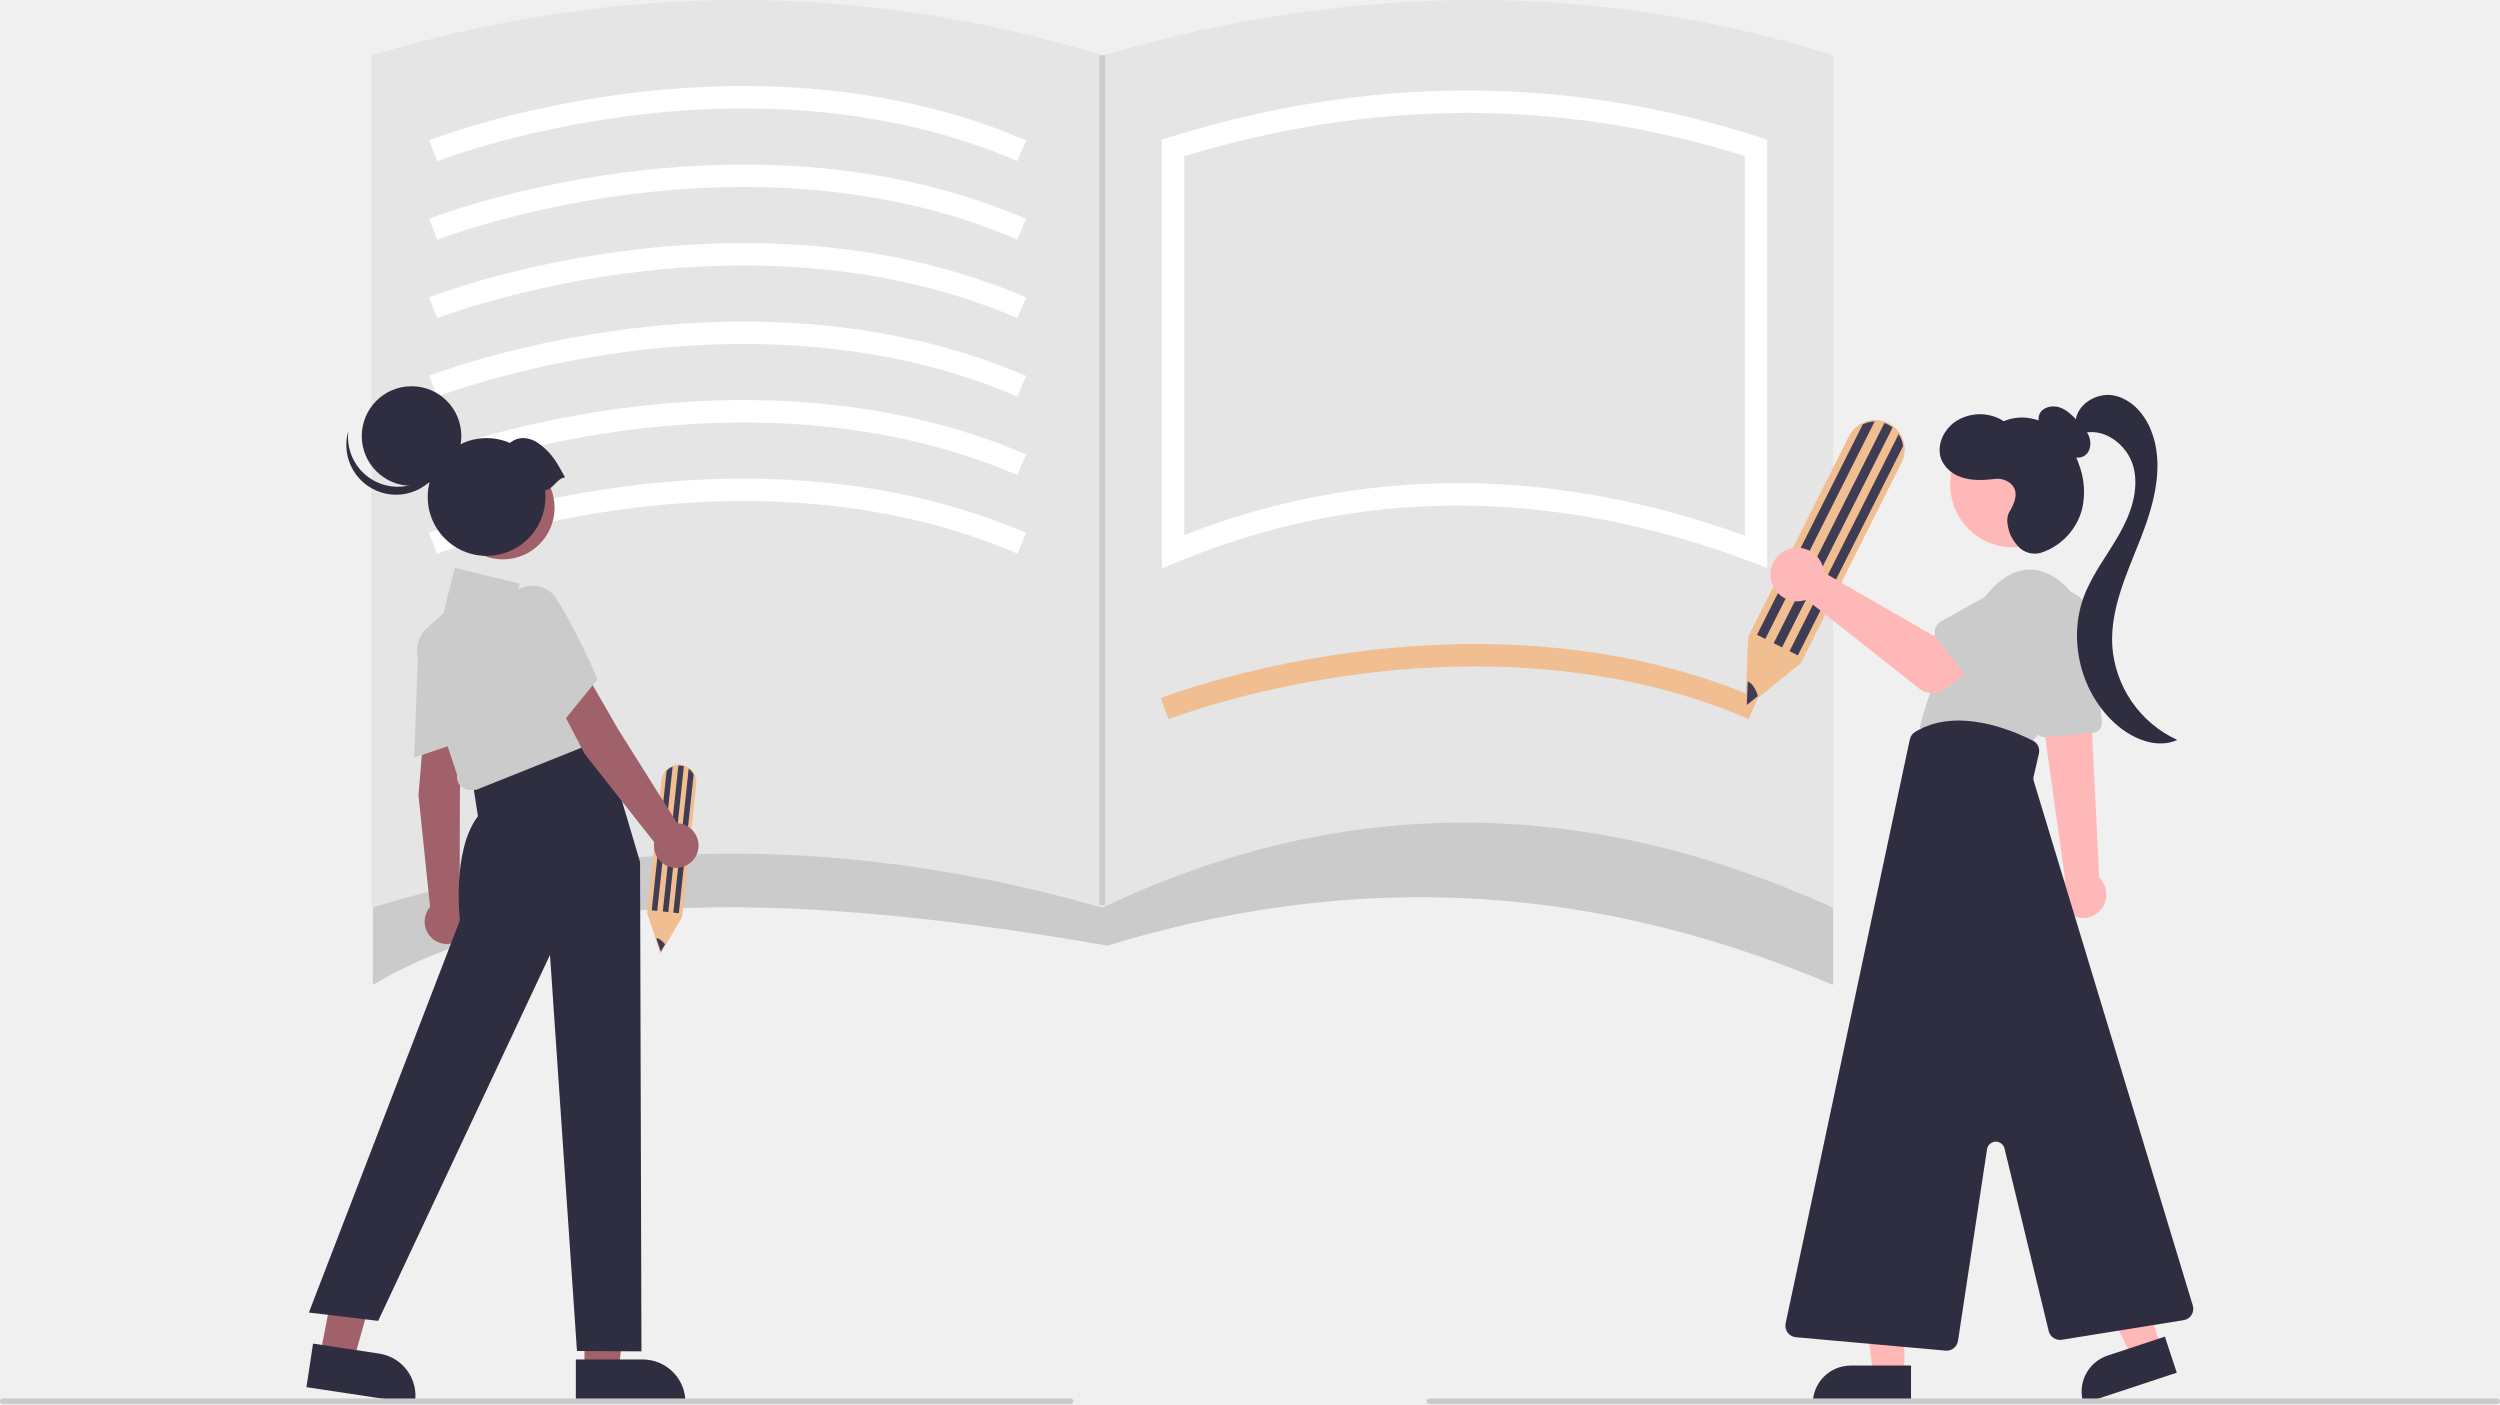
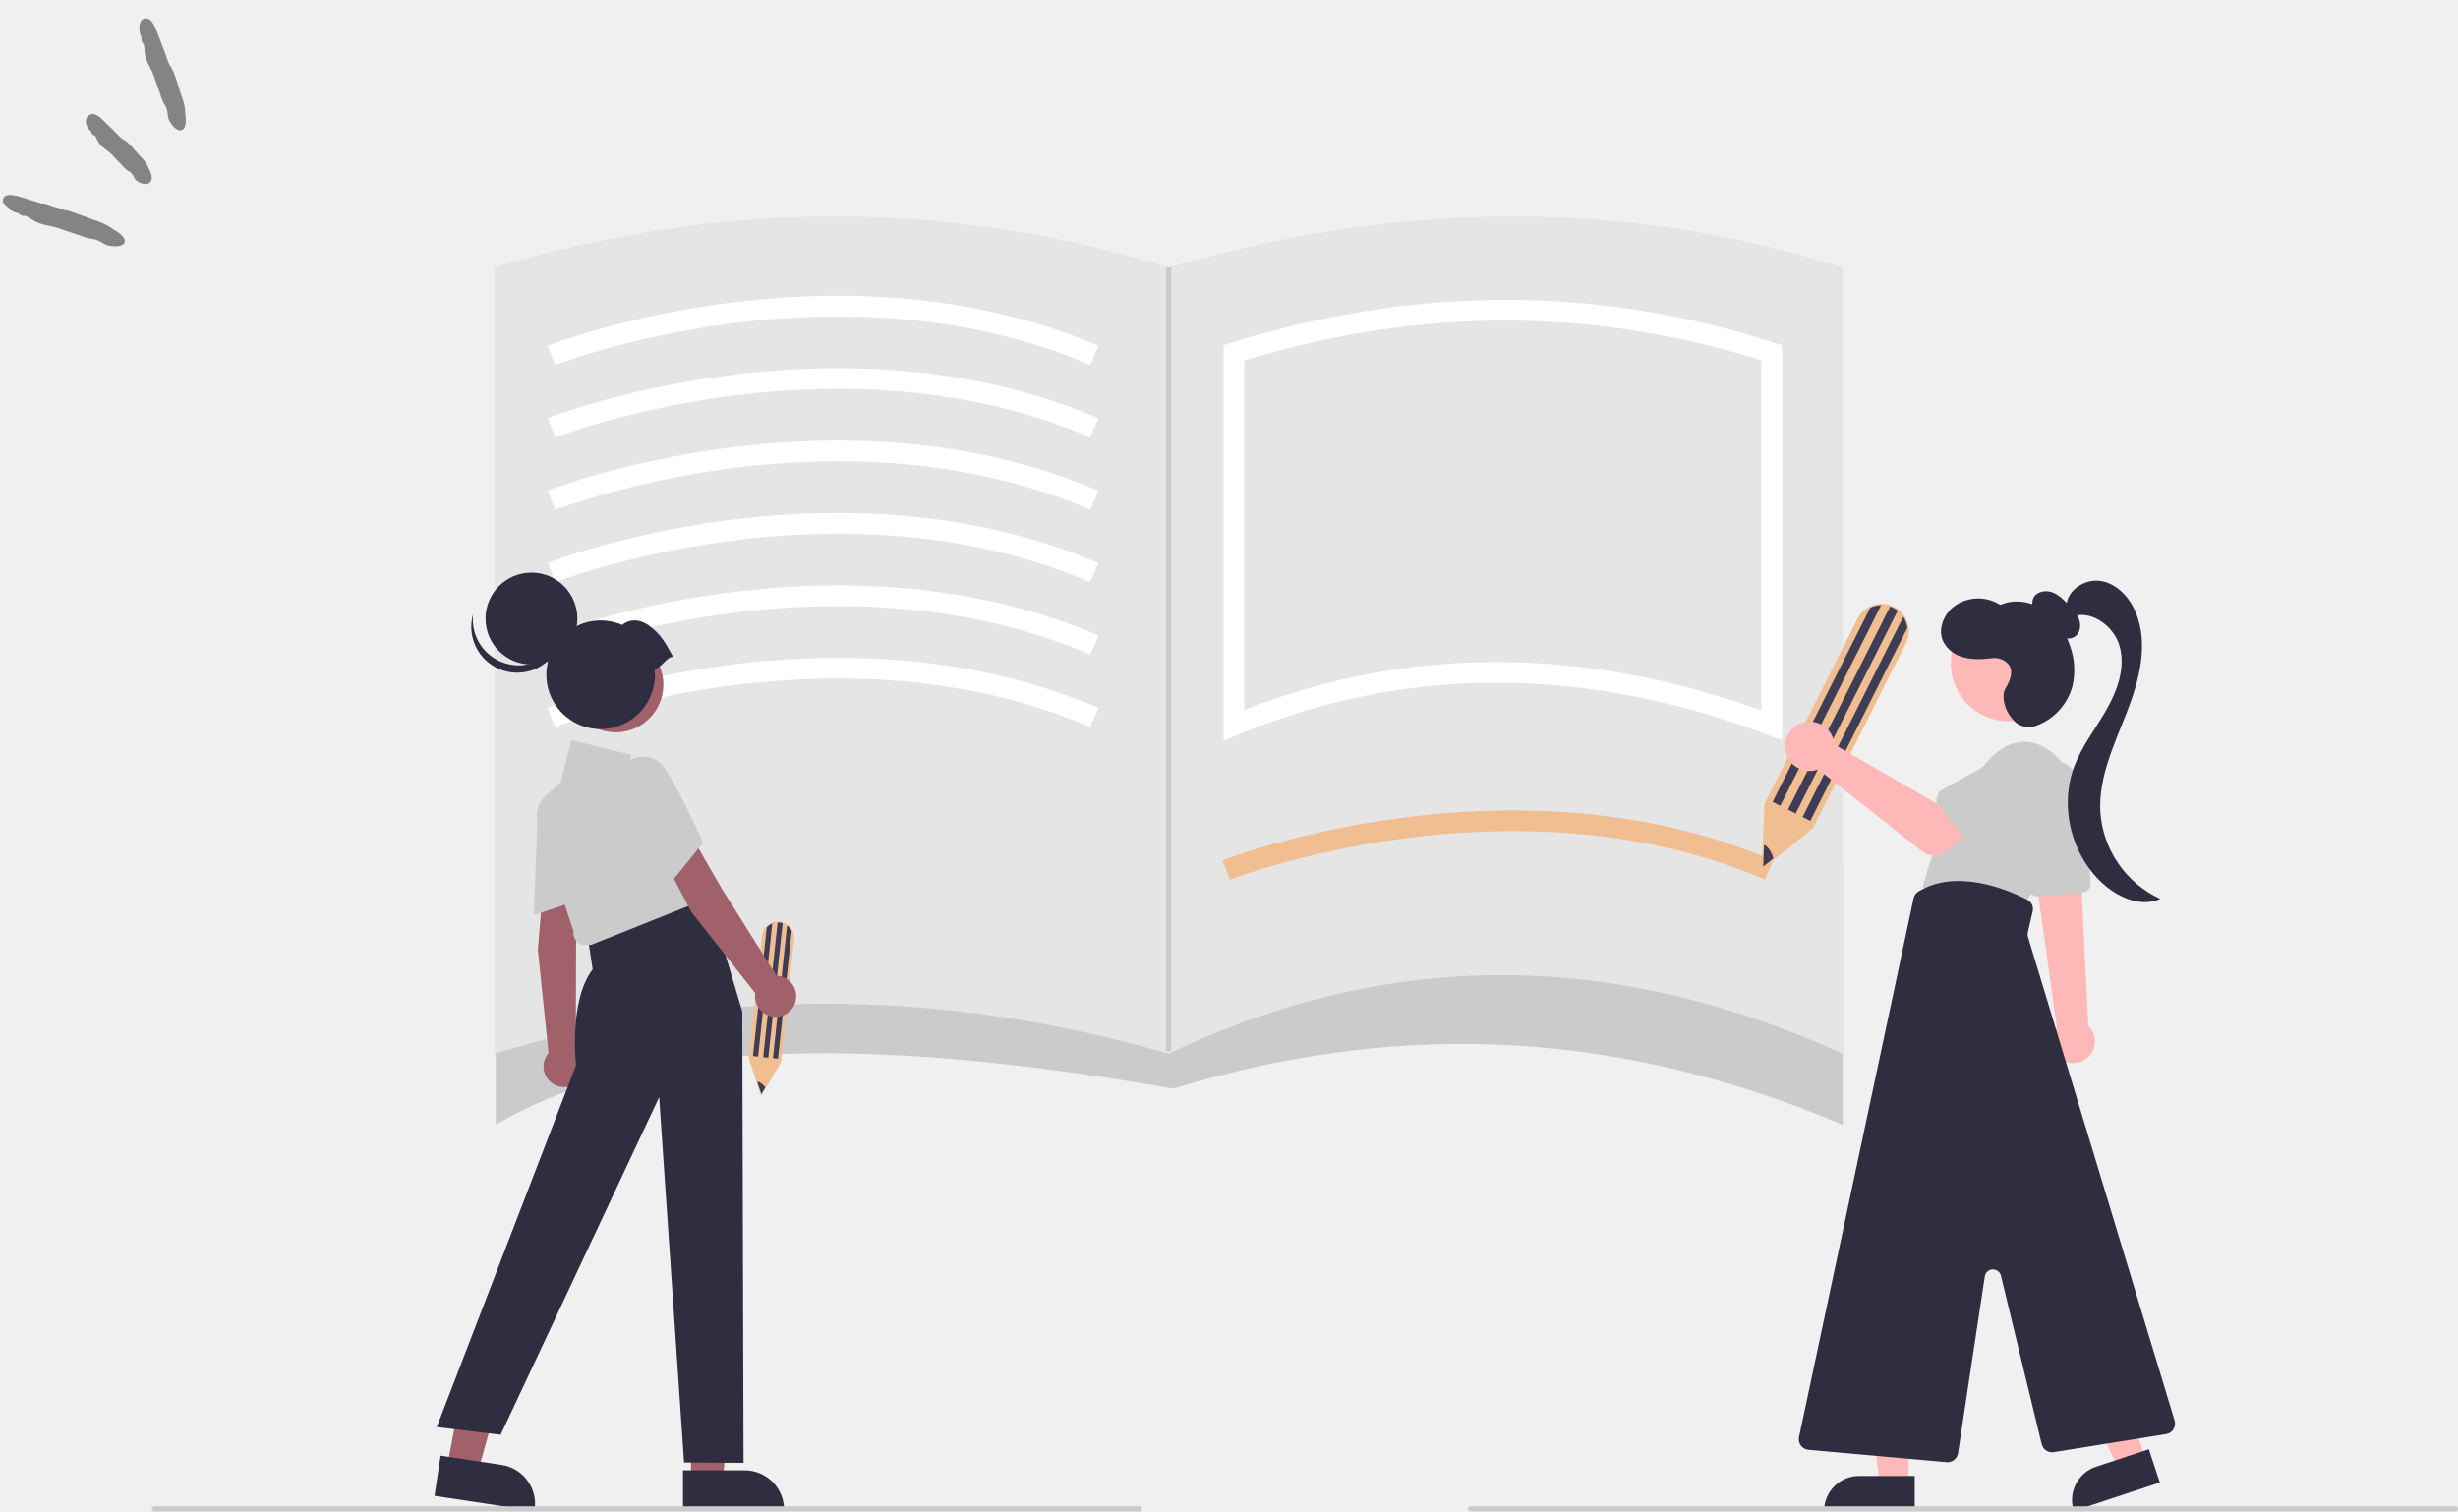
- <svg xmlns="http://www.w3.org/2000/svg" width="714" height="401" viewBox="0 0 714 401" fill="none">
-   <g clip-path="url(#clip0_3_153)">
-     <path d="M665.637 377.654C665.443 384.877 664.234 392.036 662.044 398.921C661.995 399.081 661.941 399.239 661.889 399.398H648.483C648.497 399.255 648.511 399.095 648.526 398.921C649.419 388.641 644.313 326.816 638.151 316.115C638.691 316.983 666.676 344.988 665.637 377.654Z" fill="#F1F1F1" />
-     <path d="M664.631 398.921C664.518 399.081 664.402 399.241 664.282 399.398H654.225C654.301 399.262 654.389 399.103 654.492 398.921C656.153 395.922 661.071 386.952 665.636 377.654C670.539 367.662 675.042 357.291 674.663 353.538C674.78 354.384 678.175 380.192 664.631 398.921Z" fill="#F1F1F1" />
-     <path d="M37.101 383.249C37.245 388.614 38.143 393.931 39.769 399.044C39.805 399.163 39.845 399.28 39.884 399.398H49.841C49.831 399.292 49.82 399.173 49.809 399.044C49.145 391.409 52.938 345.492 57.514 337.545C57.114 338.19 36.329 358.988 37.101 383.249Z" fill="#F1F1F1" />
-     <path d="M37.848 399.044C37.931 399.163 38.018 399.282 38.107 399.398H45.577C45.52 399.297 45.454 399.179 45.378 399.044C44.144 396.816 40.492 390.155 37.102 383.249C33.46 375.828 30.116 368.126 30.398 365.338C30.31 365.967 27.789 385.134 37.848 399.044Z" fill="#F1F1F1" />
-     <path d="M523.531 281.281C448.331 249.398 380.297 250.609 316.215 270.069C217.478 252.818 149.866 255.487 106.497 281.281V201.201H523.531V281.281Z" fill="#CBCBCB" />
-     <path d="M523.531 259.259C454.25 227.853 385.054 225.826 314.814 259.259C242.872 238.535 173.324 238.752 106.097 259.259V15.816C177.572 -5.526 247.099 -5.013 314.814 15.816C386.343 -4.941 455.978 -5.6 523.531 15.816V259.259Z" fill="#E5E5E5" />
-     <path d="M124.872 46.027L122.541 40.059C123.455 39.703 145.28 31.261 177.311 26.955C206.924 22.974 251.045 22.023 293.066 40.1L290.537 45.986C249.92 28.514 207.105 29.434 178.338 33.281C147.027 37.47 125.09 45.941 124.872 46.027Z" fill="white" />
-     <path d="M124.872 68.449L122.541 62.482C123.455 62.125 145.28 53.684 177.311 49.378C206.924 45.397 251.045 44.446 293.066 62.523L290.537 68.408C249.92 50.936 207.105 51.855 178.338 55.704C147.027 59.893 125.09 68.364 124.872 68.449Z" fill="white" />
-     <path d="M124.872 90.871L122.541 84.904C123.455 84.547 145.28 76.106 177.311 71.8C206.924 67.818 251.045 66.868 293.066 84.945L290.537 90.831C249.92 73.358 207.105 74.278 178.338 78.126C147.027 82.315 125.09 90.786 124.872 90.871Z" fill="white" />
-     <path d="M124.872 113.294L122.541 107.327C123.455 106.97 145.28 98.528 177.311 94.222C206.924 90.242 251.045 89.29 293.066 107.367L290.537 113.253C249.92 95.781 207.105 96.7 178.338 100.548C147.027 104.737 125.09 113.209 124.872 113.294Z" fill="white" />
-     <path d="M124.872 135.716L122.541 129.749C123.455 129.392 145.28 120.951 177.311 116.645C206.924 112.663 251.045 111.713 293.066 129.79L290.537 135.675C249.92 118.203 207.105 119.123 178.338 122.971C147.027 127.16 125.09 135.631 124.872 135.716Z" fill="white" />
-     <path d="M124.872 158.139L122.541 152.171C123.455 151.814 145.28 143.373 177.311 139.067C206.924 135.086 251.045 134.135 293.066 152.212L290.537 158.098C249.92 140.625 207.105 141.545 178.338 145.393C147.027 149.582 125.09 158.053 124.872 158.139Z" fill="white" />
-     <path d="M333.789 205.386L331.458 199.418C332.372 199.061 354.197 190.62 386.228 186.314C415.842 182.333 459.962 181.382 501.983 199.459L499.454 205.345C458.837 187.872 416.022 188.793 387.255 192.64C355.944 196.829 334.007 205.3 333.789 205.386Z" fill="#F0BE90" />
-     <path d="M331.824 162.353V39.887L334.071 39.185C391.017 21.389 447.688 21.392 502.507 39.195L504.721 39.914V162.19L500.388 160.554C443.341 139.014 388.117 139.001 336.252 160.516L331.824 162.353ZM416.322 137.968C443.125 137.968 470.457 142.967 498.317 152.964V44.58C446.196 28.136 392.356 28.145 338.227 44.607V152.815C363.098 143.012 389.59 137.976 416.322 137.968Z" fill="white" />
-     <path d="M498.45 202.213L499.289 181.831L528.062 124.599C528.873 122.972 530.196 121.656 531.827 120.854C532.826 120.355 533.914 120.061 535.028 119.988C536.142 119.915 537.259 120.066 538.314 120.43C539.536 120.852 540.644 121.55 541.552 122.471C542.46 123.391 543.144 124.509 543.549 125.737C543.722 126.268 543.844 126.813 543.913 127.367C544.118 129.011 543.827 130.678 543.079 132.155L514.267 189.465L498.45 202.213Z" fill="#F0BE90" />
-     <path d="M535.41 120.372L504.177 182.498L501.796 181.3L532.004 121.213C533.063 120.683 534.226 120.396 535.41 120.372Z" fill="#3F3D56" />
-     <path d="M543.516 127.418L513.473 187.176L511.092 185.978L542.26 123.981C542.644 124.566 542.949 125.198 543.169 125.863C543.334 126.369 543.45 126.89 543.516 127.418Z" fill="#3F3D56" />
-     <path d="M540.525 122.086L508.947 184.898L506.565 183.7L538.183 120.809C538.52 120.924 538.849 121.062 539.167 121.223C539.647 121.465 540.102 121.754 540.525 122.086Z" fill="#3F3D56" />
-     <path d="M502.062 198.788L498.884 201.348L499.151 194.598C500.242 194.977 501.423 196.62 502.062 198.788Z" fill="#3F3D56" />
-     <path d="M188.645 272.355L184.841 260.811L188.894 222.852C189.005 221.774 189.467 220.763 190.209 219.973C190.662 219.486 191.207 219.093 191.813 218.819C192.419 218.545 193.074 218.394 193.738 218.376C194.508 218.355 195.273 218.512 195.972 218.835C196.672 219.158 197.287 219.638 197.771 220.238C197.979 220.498 198.161 220.777 198.316 221.071C198.774 221.945 198.961 222.936 198.854 223.916L194.796 261.927L188.645 272.355Z" fill="#F0BE90" />
-     <path d="M192.107 218.953L187.708 260.157L186.128 259.989L190.383 220.137C190.862 219.619 191.451 219.215 192.107 218.953Z" fill="#3F3D56" />
-     <path d="M198.105 221.183L193.873 260.816L192.294 260.647L196.684 219.529C197.02 219.774 197.323 220.063 197.585 220.388C197.783 220.635 197.957 220.902 198.105 221.183Z" fill="#3F3D56" />
-     <path d="M195.319 218.836L190.871 260.495L189.292 260.327L193.745 218.615C193.957 218.608 194.169 218.617 194.38 218.639C194.699 218.674 195.013 218.74 195.319 218.836Z" fill="#3F3D56" />
-     <path d="M189.942 269.687L188.707 271.782L187.44 267.961C188.128 267.943 189.131 268.612 189.942 269.687Z" fill="#3F3D56" />
-     <path d="M600.688 258.817C600.255 259.576 599.677 260.241 598.986 260.776C598.296 261.31 597.507 261.704 596.665 261.933C594.964 262.397 593.148 262.165 591.617 261.29C590.087 260.414 588.966 258.966 588.503 257.264C588.039 255.563 588.271 253.746 589.146 252.215C589.161 252.189 589.176 252.163 589.191 252.137C589.377 251.826 589.586 251.529 589.817 251.249L584.225 211.372L584.057 210.178L582.922 202.041L582.754 200.868L583.373 200.897L594.208 201.392L597.113 201.523L597.477 208.946L599.538 250.68C600.614 251.711 601.313 253.074 601.522 254.55C601.731 256.025 601.437 257.529 600.688 258.817H600.688Z" fill="#FFB8B8" />
-     <path d="M584.09 210.539L597.848 209.276C598.561 209.209 599.219 208.862 599.678 208.311C600.137 207.76 600.36 207.05 600.297 206.336L597.749 177.713C597.503 174.956 596.172 172.41 594.05 170.634C591.927 168.859 589.187 168 586.431 168.246C583.675 168.492 581.13 169.823 579.356 171.947C577.581 174.07 576.723 176.812 576.969 179.569C576.986 179.766 577.009 179.962 577.038 180.158L581.164 208.233C581.259 208.877 581.581 209.464 582.073 209.89C582.564 210.315 583.192 210.549 583.842 210.551C583.925 210.552 584.007 210.548 584.09 210.539Z" fill="#CBCBCB" />
-     <path d="M594.518 187.415C595.91 183.472 595.974 179.181 594.702 175.198C593.429 171.215 590.89 167.757 587.47 165.351C582.282 161.8 575.183 160.525 567.537 169.631C558.285 180.748 551.686 193.827 548.241 207.876L579.552 212.975C579.552 212.975 590.199 199.954 594.518 187.415Z" fill="#CBCBCB" />
-     <path d="M543.878 392.556H534.95L530.704 358.108H543.879L543.878 392.556Z" fill="#FFB8B8" />
-     <path d="M517.736 400.848H545.792V390.004H528.576C525.701 390.004 522.944 391.146 520.911 393.18C518.878 395.214 517.736 397.972 517.736 400.848Z" fill="#2F2E41" />
-     <path d="M617.271 384.767L608.795 387.57L593.955 356.196L606.465 352.059L617.271 384.767Z" fill="#FFB8B8" />
-     <path d="M595.05 400.848L621.688 392.039L618.287 381.743L601.94 387.148C599.21 388.051 596.951 390.001 595.659 392.57C594.366 395.14 594.147 398.117 595.05 400.848Z" fill="#2F2E41" />
-     <path d="M574.863 156.319C584.74 156.319 592.747 148.309 592.747 138.427C592.747 128.546 584.74 120.535 574.863 120.535C564.986 120.535 556.979 128.546 556.979 138.427C556.979 148.309 564.986 156.319 574.863 156.319Z" fill="#FFB8B8" />
-     <path d="M559.204 382.967L567.494 328.227C567.583 327.642 567.871 327.107 568.311 326.712C568.75 326.317 569.313 326.087 569.903 326.061C570.493 326.036 571.073 326.216 571.545 326.571C572.017 326.926 572.352 327.434 572.491 328.008L585.115 380.175C585.314 380.974 585.805 381.67 586.49 382.126C587.175 382.583 588.007 382.766 588.82 382.641L623.644 377.042C624.106 376.968 624.546 376.796 624.936 376.537C625.326 376.278 625.656 375.939 625.904 375.542C626.151 375.146 626.311 374.7 626.373 374.236C626.434 373.773 626.396 373.301 626.26 372.853L580.852 223.08C580.723 222.655 580.708 222.202 580.808 221.769L582.319 215.213C582.485 214.502 582.409 213.756 582.102 213.094C581.795 212.432 581.275 211.892 580.625 211.56C574.442 208.404 558.78 201.842 546.962 209.03C546.578 209.264 546.246 209.573 545.986 209.94C545.726 210.307 545.543 210.722 545.448 211.162L509.976 377.959C509.879 378.413 509.88 378.881 509.978 379.335C510.076 379.788 510.269 380.215 510.544 380.588C510.819 380.961 511.171 381.272 511.575 381.499C511.979 381.726 512.426 381.865 512.888 381.907L555.672 385.74C555.769 385.748 555.866 385.753 555.963 385.753C556.747 385.752 557.504 385.47 558.098 384.959C558.692 384.448 559.083 383.741 559.202 382.967L559.204 382.967Z" fill="#2F2E41" />
-     <path d="M586.722 125.786C585.374 124.975 584.177 123.934 583.187 122.712C582.697 122.094 582.375 121.361 582.252 120.583C582.128 119.804 582.207 119.007 582.48 118.268C583.384 116.274 586.069 115.646 588.15 116.323C590.231 116.999 591.838 118.633 593.358 120.207C594.697 121.592 596.075 123.043 596.708 124.863C597.34 126.684 597.016 128.992 595.436 130.097C593.885 131.181 591.656 130.737 590.164 129.573C588.756 128.301 587.633 126.744 586.87 125.006L586.722 125.786Z" fill="#2F2E41" />
-     <path d="M592.779 120.688C592.878 115.647 598.622 112.032 603.583 112.926C608.544 113.82 612.356 118.05 614.265 122.717C618.297 132.577 615.27 143.827 611.385 153.75C607.499 163.672 602.691 173.738 603.258 184.377C603.642 190.127 605.57 195.667 608.841 200.411C612.111 205.155 616.601 208.927 621.837 211.33C616.239 213.869 609.547 211.246 604.842 207.289C594.395 198.5 590.362 182.851 595.259 170.105C597.675 163.817 601.931 158.438 605.255 152.581C608.578 146.723 611.016 139.819 609.3 133.306C607.584 126.793 600.282 121.52 594.04 124.04L592.779 120.688Z" fill="#2F2E41" />
-     <path d="M573.791 146.367C575.349 143.731 576.922 140.271 574.073 137.967C573.453 137.489 572.745 137.139 571.988 136.939C571.232 136.739 570.443 136.692 569.668 136.801C566.455 137.189 562.956 137.348 559.847 136.181C558.68 135.779 557.606 135.147 556.689 134.322C555.771 133.498 555.029 132.497 554.506 131.379C552.904 127.574 554.91 122.949 558.266 120.544C560.32 119.126 562.746 118.346 565.24 118.302C567.735 118.257 570.187 118.951 572.289 120.296C576.636 118.375 581.91 119.229 585.86 121.874C589.809 124.518 592.511 128.752 593.979 133.274C595.332 137.166 595.564 141.36 594.651 145.377C593.917 148.173 592.519 150.749 590.578 152.89C588.637 155.03 586.209 156.671 583.499 157.673C582.444 158.09 581.297 158.221 580.175 158.055C579.053 157.889 577.994 157.431 577.104 156.726C575.659 155.429 574.548 153.801 573.868 151.981C573.275 149.987 572.958 147.775 573.791 146.367Z" fill="#2F2E41" />
-     <path d="M520.736 162.332C520.825 162.725 520.884 163.124 520.91 163.527L552.189 181.579L559.792 177.201L567.897 187.816L555.191 196.876C554.164 197.609 552.928 197.988 551.667 197.957C550.407 197.927 549.19 197.487 548.2 196.706L515.943 171.249C514.487 171.789 512.902 171.872 511.397 171.488C509.893 171.104 508.541 170.27 507.521 169.099C506.502 167.927 505.863 166.472 505.69 164.929C505.517 163.385 505.818 161.825 506.553 160.457C507.287 159.088 508.421 157.976 509.803 157.268C511.186 156.56 512.75 156.29 514.29 156.493C515.829 156.697 517.27 157.365 518.421 158.408C519.572 159.451 520.378 160.819 520.732 162.332L520.736 162.332Z" fill="#FFB8B8" />
-     <path d="M553.236 182.435L563.345 195.543C563.633 195.915 563.997 196.221 564.414 196.44C564.83 196.659 565.289 196.786 565.759 196.812C566.229 196.838 566.698 196.762 567.136 196.59C567.574 196.418 567.97 196.153 568.297 195.814L579.741 183.925C580.704 183.213 581.516 182.317 582.132 181.29C582.748 180.263 583.156 179.124 583.331 177.939C583.507 176.754 583.447 175.546 583.155 174.384C582.863 173.222 582.344 172.129 581.629 171.168C580.914 170.207 580.017 169.397 578.988 168.783C577.96 168.17 576.821 167.766 575.636 167.593C574.45 167.421 573.243 167.485 572.083 167.78C570.922 168.076 569.831 168.597 568.873 169.315C568.774 169.389 568.677 169.465 568.581 169.542L554.227 177.571C553.816 177.801 553.46 178.117 553.182 178.498C552.904 178.878 552.712 179.314 552.617 179.775C552.523 180.237 552.529 180.713 552.636 181.172C552.742 181.631 552.946 182.062 553.233 182.435H553.236Z" fill="#CBCBCB" />
-     <path d="M166.935 391.438L176.639 391.437L181.256 353.991L166.934 353.992L166.935 391.438Z" fill="#A0616A" />
-     <path d="M164.46 388.268L183.571 388.267H183.571C186.801 388.267 189.899 389.551 192.183 391.836C194.467 394.121 195.75 397.22 195.75 400.451V400.847L164.46 400.848L164.46 388.268Z" fill="#2F2E41" />
-     <path d="M91.376 387.235L100.971 388.686L111.131 352.351L98.552 350.209L91.376 387.235Z" fill="#A0616A" />
-     <path d="M89.402 383.731L108.298 386.588L108.299 386.588C111.492 387.071 114.363 388.804 116.28 391.405C118.197 394.006 119.003 397.262 118.52 400.457L118.461 400.848L87.522 396.17L89.402 383.731Z" fill="#2F2E41" />
-     <path d="M121.296 205.862L132.071 208.686L131.354 226.162L131.265 257.981C132.327 258.716 133.14 259.755 133.598 260.963C134.056 262.17 134.137 263.488 133.83 264.742C133.524 265.996 132.843 267.128 131.88 267.987C130.916 268.846 129.715 269.392 128.434 269.553C127.153 269.714 125.854 269.482 124.708 268.888C123.562 268.294 122.623 267.366 122.015 266.227C121.408 265.088 121.161 263.791 121.306 262.508C121.451 261.225 121.982 260.016 122.829 259.042L119.518 227.106L121.296 205.862Z" fill="#A0616A" />
-     <path d="M119.42 185.844C119.48 184.155 120.024 182.519 120.989 181.131C121.953 179.744 123.296 178.663 124.858 178.019C126.32 177.364 127.941 177.151 129.522 177.406C131.103 177.66 132.576 178.371 133.759 179.451C134.609 180.211 135.284 181.148 135.735 182.195C136.186 183.243 136.404 184.376 136.372 185.517C136.401 195.755 134.09 210.678 134.067 210.827L134.03 211.064L118.281 216.37L119.42 185.844Z" fill="#CBCBCB" />
-     <path d="M147.58 214.906L171.669 208.668L182.804 246.185L183.199 385.952L164.779 385.837L157.079 272.713L108.004 377.242L88.215 374.866L131.354 262.815C131.354 262.815 128.979 243.018 136.499 233.119L134.916 222.825L147.58 214.906Z" fill="#2F2E41" />
-     <path d="M131.338 224.24C131.001 223.831 130.757 223.353 130.621 222.841C130.485 222.328 130.461 221.792 130.55 221.27L119.563 188.292C119.05 186.751 118.995 185.093 119.406 183.521C119.817 181.949 120.675 180.53 121.876 179.437L126.646 175.099L129.878 162.164L148.457 166.707L146.926 172.833L155.334 171.304L173.044 210.765L136.026 225.568L134.203 225.597C133.654 225.598 133.113 225.476 132.617 225.242C132.122 225.007 131.685 224.665 131.338 224.24Z" fill="#CBCBCB" />
-     <path d="M157.124 196.396L167.74 193.022L176.471 208.175L193.397 235.114C194.687 235.167 195.93 235.611 196.962 236.386C197.994 237.161 198.767 238.232 199.178 239.456C199.588 240.68 199.618 242 199.263 243.242C198.907 244.483 198.184 245.587 197.187 246.408C196.191 247.229 194.969 247.728 193.683 247.839C192.397 247.95 191.108 247.668 189.986 247.03C188.864 246.392 187.962 245.428 187.399 244.266C186.836 243.104 186.639 241.798 186.834 240.522L166.973 215.302L157.124 196.396Z" fill="#A0616A" />
-     <path d="M144.844 180.481C143.992 179.022 143.578 177.348 143.651 175.66C143.725 173.971 144.283 172.34 145.258 170.961C146.144 169.626 147.401 168.58 148.873 167.949C150.345 167.319 151.969 167.132 153.546 167.411C154.671 167.599 155.741 168.03 156.682 168.674C157.624 169.318 158.413 170.159 158.996 171.14C164.49 179.777 170.511 193.625 170.571 193.764L170.666 193.984L160.191 206.89L144.844 180.481Z" fill="#CBCBCB" />
-     <path d="M143.624 159.757C151.776 159.757 158.385 153.145 158.385 144.989C158.385 136.833 151.776 130.222 143.624 130.222C135.471 130.222 128.863 136.833 128.863 144.989C128.863 153.145 135.471 159.757 143.624 159.757Z" fill="#A0616A" />
-     <path d="M117.537 138.76C125.39 138.76 131.756 132.391 131.756 124.535C131.756 116.679 125.39 110.31 117.537 110.31C109.685 110.31 103.319 116.679 103.319 124.535C103.319 132.391 109.685 138.76 117.537 138.76Z" fill="#2F2E41" />
-     <path d="M105.273 136.314C107.113 137.645 109.245 138.516 111.491 138.853C113.737 139.19 116.03 138.985 118.18 138.253C120.33 137.522 122.273 136.286 123.848 134.649C125.423 133.013 126.583 131.022 127.231 128.845C126.985 130.796 126.338 132.675 125.331 134.364C124.323 136.052 122.976 137.513 121.375 138.654C119.775 139.796 117.955 140.593 116.031 140.995C114.107 141.397 112.12 141.396 110.197 140.992C108.273 140.587 106.454 139.788 104.855 138.645C103.256 137.501 101.911 136.039 100.905 134.349C99.899 132.66 99.254 130.78 99.011 128.828C98.769 126.877 98.933 124.896 99.493 123.011C99.175 125.544 99.543 128.115 100.56 130.456C101.577 132.796 103.205 134.82 105.273 136.314Z" fill="#2F2E41" />
-     <path d="M161.387 136.33C158.905 131.884 157.955 130.027 154.754 127.324C151.924 124.933 148.443 124.231 145.635 126.496C142.313 125.06 138.617 124.735 135.095 125.568C131.574 126.401 128.415 128.348 126.088 131.12C123.761 133.892 122.389 137.342 122.178 140.956C121.966 144.57 122.925 148.155 124.913 151.181C126.901 154.206 129.811 156.509 133.211 157.747C136.611 158.986 140.32 159.095 143.786 158.057C147.253 157.019 150.293 154.89 152.453 151.986C154.614 149.082 155.781 145.559 155.781 141.938C155.778 141.303 155.74 140.668 155.666 140.036C158.107 139.693 158.946 136.673 161.387 136.33Z" fill="#2F2E41" />
-     <path d="M305.771 401H0.8C0.588 401 0.385 400.916 0.234 400.765C0.084 400.615 0 400.412 0 400.199C0 399.987 0.084 399.783 0.234 399.633C0.385 399.483 0.588 399.398 0.8 399.398H305.771C305.984 399.398 306.187 399.483 306.337 399.633C306.487 399.783 306.572 399.987 306.572 400.199C306.572 400.412 306.487 400.615 306.337 400.765C306.187 400.916 305.984 401 305.771 401Z" fill="#CBCBCB" />
-     <path d="M713.2 401H408.229C408.016 401 407.813 400.916 407.663 400.765C407.513 400.615 407.428 400.412 407.428 400.199C407.428 399.987 407.513 399.783 407.663 399.633C407.813 399.483 408.016 399.398 408.229 399.398H713.2C713.412 399.398 713.615 399.483 713.766 399.633C713.916 399.783 714 399.987 714 400.199C714 400.412 713.916 400.615 713.766 400.765C713.615 400.916 713.412 401 713.2 401Z" fill="#CBCBCB" />
-     <path d="M315.615 15.816H314.014V258.488H315.615V15.816Z" fill="#CBCBCB" />
+ <svg xmlns="http://www.w3.org/2000/svg" width="761" height="468" viewBox="0 0 761 468" fill="none">
+   <g clip-path="url(#clip0_36_58)">
+     <path d="M712.637 444.654C712.443 451.877 711.234 459.036 709.044 465.921C708.995 466.081 708.941 466.239 708.889 466.398H695.483C695.497 466.255 695.511 466.095 695.526 465.921C696.419 455.641 691.313 393.816 685.151 383.115C685.691 383.983 713.676 411.988 712.637 444.654Z" fill="#F1F1F1" />
+     <path d="M711.631 465.921C711.518 466.081 711.402 466.241 711.282 466.398H701.225C701.301 466.262 701.389 466.103 701.492 465.921C703.153 462.922 708.071 453.952 712.636 444.654C717.539 434.662 722.042 424.291 721.663 420.538C721.78 421.384 725.175 447.192 711.631 465.921Z" fill="#F1F1F1" />
+     <path d="M84.101 450.249C84.245 455.614 85.143 460.931 86.769 466.044C86.805 466.163 86.845 466.28 86.884 466.398H96.841C96.831 466.292 96.82 466.173 96.809 466.044C96.145 458.409 99.938 412.492 104.514 404.545C104.114 405.19 83.329 425.988 84.101 450.249Z" fill="#F1F1F1" />
+     <path d="M84.848 466.044C84.931 466.163 85.018 466.282 85.107 466.398H92.576C92.52 466.297 92.454 466.179 92.378 466.044C91.144 463.816 87.492 457.155 84.102 450.249C80.46 442.828 77.116 435.126 77.398 432.338C77.31 432.967 74.789 452.134 84.848 466.044Z" fill="#F1F1F1" />
+     <path d="M570.531 348.281C495.331 316.398 427.297 317.609 363.215 337.069C264.478 319.818 196.866 322.487 153.497 348.281V268.201H570.531V348.281Z" fill="#CBCBCB" />
+     <path d="M570.531 326.259C501.251 294.853 432.054 292.826 361.814 326.259C289.872 305.535 220.324 305.752 153.097 326.259V82.816C224.572 61.474 294.099 61.987 361.814 82.816C433.343 62.059 502.978 61.4 570.531 82.816V326.259Z" fill="#E5E5E5" />
+     <path d="M171.872 113.027L169.541 107.059C170.455 106.702 192.28 98.261 224.311 93.955C253.924 89.974 298.045 89.023 340.066 107.1L337.537 112.986C296.92 95.514 254.105 96.434 225.338 100.281C194.027 104.47 172.09 112.942 171.872 113.027Z" fill="white" />
+     <path d="M171.872 135.449L169.541 129.482C170.455 129.125 192.28 120.684 224.311 116.378C253.924 112.396 298.045 111.446 340.066 129.523L337.537 135.408C296.92 117.936 254.105 118.855 225.338 122.704C194.027 126.893 172.09 135.364 171.872 135.449Z" fill="white" />
+     <path d="M171.872 157.872L169.541 151.904C170.455 151.547 192.28 143.106 224.311 138.8C253.924 134.818 298.045 133.868 340.066 151.945L337.537 157.83C296.92 140.358 254.105 141.278 225.338 145.126C194.027 149.315 172.09 157.786 171.872 157.872Z" fill="white" />
+     <path d="M171.872 180.294L169.541 174.327C170.455 173.97 192.28 165.528 224.311 161.222C253.924 157.242 298.045 156.29 340.066 174.367L337.537 180.253C296.92 162.781 254.105 163.7 225.338 167.548C194.027 171.737 172.09 180.209 171.872 180.294Z" fill="white" />
+     <path d="M171.872 202.716L169.541 196.749C170.455 196.392 192.28 187.951 224.311 183.645C253.924 179.663 298.045 178.713 340.066 196.79L337.537 202.675C296.92 185.203 254.105 186.123 225.338 189.971C194.027 194.16 172.09 202.631 171.872 202.716Z" fill="white" />
+     <path d="M171.872 225.139L169.541 219.171C170.455 218.814 192.28 210.373 224.311 206.067C253.924 202.086 298.045 201.135 340.066 219.212L337.537 225.098C296.92 207.625 254.105 208.545 225.338 212.393C194.027 216.582 172.09 225.053 171.872 225.139Z" fill="white" />
+     <path d="M380.789 272.386L378.458 266.418C379.372 266.061 401.197 257.62 433.228 253.314C462.842 249.333 506.962 248.382 548.983 266.459L546.454 272.345C505.837 254.872 463.022 255.793 434.255 259.64C402.944 263.829 381.007 272.3 380.789 272.386Z" fill="#F0BE90" />
+     <path d="M378.824 229.353V106.887L381.071 106.185C438.017 88.388 494.688 88.392 549.507 106.195L551.721 106.914V229.19L547.388 227.554C490.341 206.014 435.117 206.001 383.252 227.516L378.824 229.353ZM463.322 204.968C490.125 204.968 517.457 209.967 545.317 219.964V111.58C493.196 95.136 439.356 95.145 385.227 111.607V219.815C410.098 210.012 436.59 204.976 463.322 204.968V204.968Z" fill="white" />
+     <path d="M545.45 269.213L546.289 248.831L575.062 191.599C575.873 189.972 577.196 188.656 578.827 187.854C579.826 187.355 580.914 187.061 582.028 186.988C583.142 186.915 584.259 187.066 585.314 187.43C586.536 187.852 587.644 188.55 588.552 189.471C589.46 190.391 590.144 191.509 590.549 192.737C590.722 193.268 590.844 193.813 590.913 194.367C591.118 196.011 590.827 197.678 590.079 199.155L561.267 256.465L545.45 269.213Z" fill="#F0BE90" />
+     <path d="M582.41 187.372L551.177 249.498L548.796 248.3L579.004 188.213C580.063 187.683 581.226 187.396 582.41 187.372Z" fill="#3F3D56" />
+     <path d="M590.516 194.418L560.473 254.176L558.092 252.978L589.26 190.981C589.644 191.566 589.949 192.198 590.169 192.863C590.334 193.369 590.45 193.89 590.516 194.418V194.418Z" fill="#3F3D56" />
+     <path d="M587.525 189.086L555.947 251.898L553.565 250.7L585.183 187.809C585.52 187.924 585.849 188.062 586.167 188.223C586.647 188.465 587.102 188.754 587.525 189.086V189.086Z" fill="#3F3D56" />
+     <path d="M549.062 265.788L545.884 268.348L546.151 261.598C547.242 261.977 548.423 263.62 549.062 265.788Z" fill="#3F3D56" />
+     <path d="M235.645 339.355L231.841 327.811L235.894 289.852C236.005 288.774 236.467 287.763 237.209 286.973C237.662 286.486 238.207 286.093 238.813 285.819C239.419 285.545 240.074 285.394 240.738 285.376C241.508 285.355 242.273 285.512 242.972 285.835C243.672 286.158 244.287 286.638 244.771 287.238C244.979 287.498 245.161 287.777 245.316 288.071C245.774 288.945 245.961 289.936 245.854 290.916L241.796 328.927L235.645 339.355Z" fill="#F0BE90" />
+     <path d="M239.107 285.953L234.708 327.157L233.128 326.989L237.383 287.137C237.862 286.619 238.451 286.215 239.107 285.953V285.953Z" fill="#3F3D56" />
+     <path d="M245.105 288.183L240.873 327.816L239.294 327.647L243.684 286.529C244.02 286.774 244.323 287.063 244.585 287.388C244.783 287.635 244.957 287.902 245.105 288.183V288.183Z" fill="#3F3D56" />
+     <path d="M242.319 285.836L237.871 327.495L236.292 327.327L240.745 285.615C240.957 285.608 241.169 285.617 241.38 285.639C241.699 285.674 242.013 285.74 242.319 285.836V285.836Z" fill="#3F3D56" />
+     <path d="M236.942 336.687L235.707 338.782L234.44 334.961C235.128 334.943 236.131 335.612 236.942 336.687Z" fill="#3F3D56" />
+     <path d="M647.688 325.817C647.255 326.576 646.677 327.241 645.986 327.776C645.296 328.31 644.507 328.704 643.665 328.933C641.964 329.397 640.148 329.165 638.617 328.29C637.087 327.414 635.966 325.966 635.503 324.264C635.039 322.563 635.271 320.746 636.146 319.215C636.161 319.189 636.176 319.163 636.191 319.137C636.377 318.826 636.586 318.529 636.817 318.249L631.225 278.372L631.057 277.178L629.922 269.041L629.754 267.868L630.373 267.897L641.208 268.392L644.113 268.523L644.477 275.946L646.538 317.68C647.614 318.711 648.313 320.074 648.522 321.55C648.731 323.025 648.437 324.529 647.688 325.817H647.688Z" fill="#FFB8B8" />
+     <path d="M631.09 277.539L644.848 276.276C645.561 276.209 646.219 275.862 646.678 275.311C647.137 274.76 647.36 274.05 647.297 273.336L644.749 244.713C644.503 241.956 643.172 239.41 641.05 237.634C638.927 235.859 636.187 235 633.431 235.246C630.675 235.492 628.13 236.823 626.356 238.947C624.581 241.07 623.723 243.812 623.969 246.569C623.986 246.766 624.009 246.962 624.038 247.158L628.164 275.233C628.259 275.877 628.581 276.464 629.073 276.89C629.564 277.315 630.192 277.549 630.842 277.551C630.925 277.552 631.007 277.548 631.09 277.539V277.539Z" fill="#CBCBCB" />
+     <path d="M641.518 254.415C642.91 250.472 642.974 246.181 641.702 242.198C640.429 238.215 637.89 234.757 634.47 232.351C629.282 228.8 622.183 227.525 614.537 236.631C605.285 247.748 598.686 260.827 595.241 274.876L626.552 279.975C626.552 279.975 637.199 266.954 641.518 254.415Z" fill="#CBCBCB" />
+     <path d="M590.878 459.556H581.95L577.704 425.108H590.879L590.878 459.556Z" fill="#FFB8B8" />
+     <path d="M564.736 467.848H592.792V457.004H575.576C572.701 457.004 569.944 458.146 567.911 460.18C565.878 462.214 564.736 464.972 564.736 467.848V467.848Z" fill="#2F2E41" />
+     <path d="M664.271 451.767L655.795 454.57L640.955 423.196L653.465 419.059L664.271 451.767Z" fill="#FFB8B8" />
+     <path d="M642.05 467.848L668.688 459.039L665.287 448.743L648.94 454.148C646.21 455.051 643.951 457.001 642.659 459.57C641.366 462.14 641.147 465.117 642.05 467.848V467.848Z" fill="#2F2E41" />
+     <path d="M621.863 223.319C631.74 223.319 639.747 215.309 639.747 205.427C639.747 195.546 631.74 187.535 621.863 187.535C611.986 187.535 603.979 195.546 603.979 205.427C603.979 215.309 611.986 223.319 621.863 223.319Z" fill="#FFB8B8" />
+     <path d="M606.204 449.967L614.494 395.227C614.583 394.642 614.871 394.107 615.311 393.712C615.75 393.317 616.313 393.087 616.903 393.061C617.493 393.036 618.073 393.216 618.545 393.571C619.017 393.926 619.352 394.434 619.491 395.008L632.115 447.175C632.314 447.974 632.805 448.67 633.49 449.126C634.175 449.583 635.007 449.766 635.82 449.641L670.644 444.042C671.106 443.968 671.546 443.796 671.936 443.537C672.326 443.278 672.656 442.939 672.904 442.542C673.151 442.146 673.311 441.7 673.373 441.236C673.434 440.773 673.396 440.301 673.26 439.853L627.852 290.08C627.723 289.655 627.708 289.202 627.808 288.769L629.319 282.213C629.485 281.502 629.409 280.756 629.102 280.094C628.795 279.432 628.275 278.892 627.625 278.56C621.442 275.404 605.78 268.842 593.962 276.03C593.578 276.264 593.246 276.573 592.986 276.94C592.726 277.307 592.543 277.722 592.448 278.162L556.976 444.959C556.879 445.413 556.88 445.881 556.978 446.335C557.076 446.788 557.269 447.215 557.544 447.588C557.819 447.961 558.171 448.272 558.575 448.499C558.979 448.726 559.426 448.865 559.888 448.907L602.672 452.74C602.769 452.748 602.866 452.753 602.963 452.753C603.747 452.752 604.504 452.47 605.098 451.959C605.692 451.448 606.083 450.741 606.202 449.967L606.204 449.967Z" fill="#2F2E41" />
+     <path d="M633.722 192.786C632.374 191.975 631.177 190.934 630.187 189.712C629.697 189.094 629.375 188.361 629.252 187.583C629.128 186.804 629.207 186.007 629.48 185.268C630.384 183.274 633.069 182.646 635.15 183.323C637.231 183.999 638.838 185.633 640.358 187.207C641.697 188.592 643.075 190.043 643.708 191.863C644.34 193.684 644.016 195.992 642.436 197.097C640.885 198.181 638.656 197.737 637.164 196.573C635.756 195.301 634.633 193.744 633.87 192.006L633.722 192.786Z" fill="#2F2E41" />
+     <path d="M639.779 187.688C639.878 182.647 645.622 179.032 650.583 179.926C655.544 180.82 659.356 185.05 661.265 189.717C665.297 199.577 662.27 210.827 658.385 220.75C654.499 230.672 649.691 240.738 650.258 251.377C650.642 257.127 652.57 262.667 655.841 267.411C659.111 272.155 663.601 275.927 668.837 278.33C663.239 280.869 656.547 278.246 651.842 274.289C641.395 265.5 637.362 249.851 642.259 237.105C644.675 230.817 648.931 225.438 652.255 219.581C655.578 213.723 658.016 206.819 656.3 200.306C654.584 193.793 647.282 188.52 641.04 191.04L639.779 187.688Z" fill="#2F2E41" />
+     <path d="M620.791 213.367C622.349 210.731 623.922 207.271 621.073 204.967C620.453 204.489 619.745 204.139 618.988 203.939C618.232 203.739 617.443 203.692 616.668 203.801C613.455 204.189 609.956 204.348 606.847 203.181C605.68 202.779 604.606 202.147 603.689 201.322C602.771 200.498 602.029 199.497 601.506 198.379C599.904 194.574 601.91 189.949 605.266 187.544C607.32 186.126 609.746 185.346 612.24 185.302C614.735 185.257 617.187 185.951 619.289 187.296C623.636 185.375 628.91 186.229 632.86 188.874C636.809 191.518 639.511 195.752 640.979 200.274C642.332 204.166 642.564 208.36 641.651 212.377C640.917 215.173 639.519 217.749 637.578 219.89C635.637 222.03 633.209 223.671 630.499 224.673C629.444 225.09 628.297 225.221 627.175 225.055C626.053 224.889 624.994 224.431 624.104 223.726C622.659 222.429 621.548 220.801 620.868 218.981C620.275 216.987 619.958 214.775 620.791 213.367Z" fill="#2F2E41" />
+     <path d="M567.736 229.332C567.825 229.725 567.884 230.124 567.91 230.527L599.189 248.579L606.792 244.201L614.897 254.816L602.191 263.877C601.164 264.609 599.928 264.988 598.667 264.957C597.407 264.927 596.19 264.487 595.2 263.706L562.943 238.249C561.487 238.789 559.902 238.872 558.397 238.488C556.893 238.104 555.541 237.27 554.521 236.099C553.502 234.927 552.863 233.472 552.69 231.929C552.517 230.385 552.818 228.825 553.553 227.457C554.287 226.088 555.421 224.976 556.803 224.268C558.186 223.56 559.75 223.29 561.29 223.493C562.829 223.697 564.27 224.365 565.421 225.408C566.572 226.451 567.378 227.819 567.732 229.332L567.736 229.332Z" fill="#FFB8B8" />
+     <path d="M600.236 249.435L610.345 262.543C610.633 262.915 610.997 263.221 611.414 263.44C611.83 263.659 612.289 263.786 612.759 263.812C613.229 263.838 613.698 263.762 614.136 263.59C614.574 263.418 614.97 263.153 615.297 262.814L626.741 250.925C627.704 250.213 628.516 249.317 629.132 248.29C629.748 247.263 630.156 246.124 630.331 244.939C630.507 243.754 630.447 242.546 630.155 241.384C629.863 240.222 629.344 239.129 628.629 238.168C627.914 237.207 627.017 236.397 625.988 235.783C624.96 235.17 623.821 234.766 622.636 234.593C621.45 234.421 620.243 234.485 619.083 234.78C617.922 235.076 616.831 235.597 615.873 236.315C615.774 236.389 615.677 236.465 615.581 236.542L601.227 244.571C600.816 244.801 600.46 245.117 600.182 245.498C599.904 245.878 599.712 246.314 599.617 246.775C599.523 247.237 599.529 247.713 599.636 248.172C599.742 248.631 599.946 249.062 600.233 249.435H600.236Z" fill="#CBCBCB" />
+     <path d="M213.935 458.438L223.639 458.437L228.256 420.991L213.934 420.992L213.935 458.438Z" fill="#A0616A" />
+     <path d="M211.46 455.268L230.571 455.267H230.571C233.801 455.267 236.899 456.551 239.183 458.836C241.467 461.121 242.75 464.22 242.75 467.451V467.847L211.46 467.848L211.46 455.268Z" fill="#2F2E41" />
+     <path d="M138.376 454.235L147.971 455.686L158.131 419.351L145.552 417.209L138.376 454.235Z" fill="#A0616A" />
+     <path d="M136.402 450.731L155.298 453.588L155.299 453.588C158.492 454.071 161.363 455.804 163.28 458.405C165.197 461.006 166.003 464.262 165.52 467.457L165.461 467.848L134.522 463.17L136.402 450.731Z" fill="#2F2E41" />
+     <path d="M168.296 272.862L179.071 275.686L178.354 293.162L178.265 324.981C179.327 325.716 180.14 326.755 180.598 327.963C181.056 329.17 181.137 330.488 180.83 331.742C180.524 332.996 179.843 334.128 178.88 334.987C177.916 335.846 176.715 336.392 175.434 336.553C174.153 336.714 172.854 336.482 171.708 335.888C170.562 335.294 169.623 334.366 169.015 333.227C168.408 332.088 168.161 330.791 168.306 329.508C168.451 328.225 168.982 327.016 169.829 326.042L166.518 294.106L168.296 272.862Z" fill="#A0616A" />
+     <path d="M166.42 252.844C166.48 251.155 167.024 249.519 167.989 248.131C168.953 246.744 170.296 245.663 171.858 245.019C173.32 244.364 174.941 244.151 176.522 244.406C178.103 244.66 179.576 245.371 180.759 246.451C181.609 247.211 182.284 248.148 182.735 249.195C183.186 250.243 183.404 251.376 183.372 252.517C183.401 262.755 181.09 277.678 181.067 277.827L181.03 278.064L165.281 283.37L166.42 252.844Z" fill="#CBCBCB" />
+     <path d="M194.58 281.906L218.669 275.668L229.804 313.185L230.199 452.952L211.779 452.837L204.079 339.713L155.004 444.242L135.215 441.866L178.354 329.815C178.354 329.815 175.979 310.018 183.499 300.119L181.916 289.825L194.58 281.906Z" fill="#2F2E41" />
+     <path d="M178.338 291.24C178.001 290.831 177.757 290.353 177.621 289.841C177.485 289.328 177.461 288.792 177.55 288.27L166.563 255.292C166.05 253.751 165.995 252.093 166.406 250.521C166.817 248.949 167.675 247.53 168.876 246.437L173.646 242.099L176.878 229.164L195.457 233.707L193.926 239.833L202.334 238.304L220.044 277.765L183.026 292.568L181.203 292.597C180.654 292.598 180.113 292.476 179.617 292.242C179.122 292.007 178.685 291.665 178.338 291.24V291.24Z" fill="#CBCBCB" />
+     <path d="M204.124 263.396L214.74 260.022L223.471 275.175L240.397 302.114C241.687 302.167 242.93 302.611 243.962 303.386C244.994 304.161 245.767 305.232 246.178 306.456C246.588 307.68 246.618 309 246.263 310.242C245.907 311.483 245.184 312.587 244.187 313.408C243.191 314.229 241.969 314.728 240.683 314.839C239.397 314.95 238.108 314.668 236.986 314.03C235.864 313.392 234.962 312.428 234.399 311.266C233.836 310.104 233.639 308.798 233.834 307.522L213.973 282.302L204.124 263.396Z" fill="#A0616A" />
+     <path d="M191.844 247.481C190.992 246.022 190.578 244.348 190.651 242.66C190.725 240.971 191.283 239.34 192.258 237.961C193.144 236.626 194.401 235.58 195.873 234.949C197.345 234.319 198.969 234.132 200.546 234.411C201.671 234.599 202.741 235.03 203.682 235.674C204.624 236.318 205.413 237.159 205.996 238.14C211.49 246.777 217.511 260.625 217.571 260.764L217.666 260.984L207.191 273.89L191.844 247.481Z" fill="#CBCBCB" />
+     <path d="M190.624 226.757C198.776 226.757 205.385 220.145 205.385 211.989C205.385 203.833 198.776 197.222 190.624 197.222C182.471 197.222 175.863 203.833 175.863 211.989C175.863 220.145 182.471 226.757 190.624 226.757Z" fill="#A0616A" />
+     <path d="M164.537 205.76C172.39 205.76 178.756 199.391 178.756 191.535C178.756 183.679 172.39 177.31 164.537 177.31C156.685 177.31 150.319 183.679 150.319 191.535C150.319 199.391 156.685 205.76 164.537 205.76Z" fill="#2F2E41" />
+     <path d="M152.273 203.314C154.113 204.645 156.245 205.516 158.491 205.853C160.737 206.19 163.03 205.985 165.18 205.253C167.33 204.522 169.273 203.286 170.848 201.649C172.423 200.013 173.583 198.022 174.231 195.845C173.985 197.796 173.338 199.675 172.331 201.364C171.323 203.052 169.976 204.513 168.375 205.654C166.775 206.796 164.955 207.593 163.031 207.995C161.107 208.397 159.12 208.396 157.197 207.992C155.273 207.587 153.454 206.788 151.855 205.645C150.256 204.501 148.911 203.039 147.905 201.349C146.899 199.66 146.254 197.78 146.011 195.828C145.769 193.877 145.933 191.896 146.493 190.011C146.175 192.544 146.543 195.115 147.56 197.456C148.577 199.796 150.205 201.82 152.273 203.314Z" fill="#2F2E41" />
+     <path d="M208.387 203.33C205.905 198.884 204.955 197.027 201.754 194.324C198.924 191.933 195.443 191.231 192.635 193.496C189.313 192.06 185.617 191.735 182.095 192.568C178.574 193.401 175.415 195.348 173.088 198.12C170.761 200.892 169.389 204.342 169.178 207.956C168.966 211.57 169.925 215.155 171.913 218.181C173.901 221.206 176.811 223.509 180.211 224.747C183.611 225.986 187.32 226.095 190.786 225.057C194.253 224.019 197.293 221.89 199.453 218.986C201.614 216.082 202.781 212.559 202.781 208.938C202.779 208.303 202.74 207.668 202.666 207.036C205.107 206.693 205.946 203.673 208.387 203.33Z" fill="#2F2E41" />
+     <path d="M352.771 468H47.8C47.588 468 47.385 467.916 47.234 467.765C47.084 467.615 47 467.412 47 467.199C47 466.987 47.084 466.783 47.234 466.633C47.385 466.483 47.588 466.398 47.8 466.398H352.771C352.984 466.398 353.187 466.483 353.337 466.633C353.487 466.783 353.572 466.987 353.572 467.199C353.572 467.412 353.487 467.615 353.337 467.765C353.187 467.916 352.984 468 352.771 468Z" fill="#CBCBCB" />
+     <path d="M760.2 468H455.229C455.016 468 454.813 467.916 454.663 467.765C454.513 467.615 454.428 467.412 454.428 467.199C454.428 466.987 454.513 466.783 454.663 466.633C454.813 466.483 455.016 466.398 455.229 466.398H760.2C760.412 466.398 760.615 466.483 760.766 466.633C760.916 466.783 761 466.987 761 467.199C761 467.412 760.916 467.615 760.766 467.765C760.615 467.916 760.412 468 760.2 468Z" fill="#CBCBCB" />
+     <path d="M362.615 82.816H361.014V325.488H362.615V82.816Z" fill="#CBCBCB" />
  </g>
+   <path d="M48.972 10.791C49.743 12.786 50.492 14.781 51.237 16.783C51.688 18.013 52.022 19.28 52.7 20.443C52.881 20.761 53.29 21.012 53.234 21.412L53.238 21.404C53.426 21.746 53.681 22.064 53.795 22.426C54.231 23.792 54.869 25.159 55.13 26.518C55.14 26.575 55.253 26.618 55.275 26.692C55.389 27.054 55.721 28.361 56.023 29.179C56.719 31.061 57.341 32.963 57.349 35.053C57.345 35.379 58.171 39.718 56.197 40.291C54.144 40.891 52.182 37.084 52.084 36.545C51.858 35.236 51.906 33.836 51.137 32.703C50.01 31.041 49.687 29.133 48.975 27.355C48.334 25.75 47.895 24.085 47.242 22.484C46.625 20.986 45.669 19.584 45.173 18.041C44.747 16.712 44.815 15.239 44.555 13.86C44.493 13.537 44.007 13.274 43.921 12.917C43.855 12.623 43.708 12.15 43.79 11.816C43.829 11.673 43.876 11.515 43.768 11.424C43.256 10.981 42.294 6.432 44.691 5.748C47.026 5.06 48.307 9.06 48.972 10.791Z" fill="black" fill-opacity="0.45" />
+   <path d="M32.361 37.658C33.549 38.8 34.728 39.957 35.894 41.118C36.614 41.832 37.232 42.632 38.114 43.19C38.354 43.346 38.768 43.343 38.83 43.666C39.082 43.839 39.385 43.958 39.578 44.18C40.31 45.003 41.23 45.737 41.811 46.64C41.834 46.674 41.942 46.652 41.977 46.703C42.169 46.925 42.803 47.754 43.277 48.227C44.372 49.327 45.417 50.46 45.973 52.027C46.059 52.27 47.915 55.155 46.396 56.498C44.814 57.898 42.119 55.937 41.886 55.58C41.34 54.708 41.008 53.626 40.05 53.128C38.642 52.396 37.861 51.114 36.772 50.099C35.792 49.188 34.979 48.133 33.991 47.238C33.059 46.394 31.88 45.781 31.049 44.851C30.337 44.048 29.994 42.91 29.409 41.995C29.265 41.78 28.785 41.807 28.617 41.579C28.48 41.389 28.233 41.096 28.211 40.816C28.203 40.698 28.2 40.553 28.086 40.53C27.528 40.431 25.49 37.454 27.351 35.842C29.171 34.247 31.332 36.667 32.361 37.658Z" fill="black" fill-opacity="0.45" />
+   <path d="M8.056 61.478C10.29 62.172 12.511 62.889 14.74 63.611C16.11 64.054 17.43 64.623 18.869 64.848C19.261 64.905 19.734 64.76 20.051 65.062L20.043 65.058C20.459 65.127 20.893 65.146 21.281 65.283C22.75 65.833 24.356 66.214 25.716 66.898C25.765 66.925 25.873 66.863 25.963 66.893C26.355 67.042 27.715 67.634 28.619 67.927C30.709 68.612 32.778 69.356 34.63 70.709C34.922 70.924 39.261 73.102 38.579 75.009C37.873 76.995 33.31 76.057 32.771 75.774C31.475 75.106 30.264 74.156 28.788 74.013C26.63 73.804 24.747 72.825 22.732 72.213C20.923 71.667 19.179 70.93 17.361 70.4C15.661 69.904 13.838 69.74 12.175 69.121C10.739 68.589 9.468 67.576 8.092 66.882C7.769 66.721 7.233 66.922 6.878 66.763C6.583 66.628 6.07 66.431 5.826 66.15C5.724 66.031 5.614 65.887 5.462 65.914C4.752 66.028 0.142 63.821 0.98 61.508C1.802 59.279 6.118 60.879 8.056 61.478Z" fill="black" fill-opacity="0.45" />
  <defs>
-     <clipPath id="clip0_3_153">
-       <rect width="714" height="401" fill="white" />
+     <clipPath id="clip0_36_58">
+       <rect width="714" height="401" fill="white" transform="translate(47 67)" />
    </clipPath>
  </defs>
</svg>
